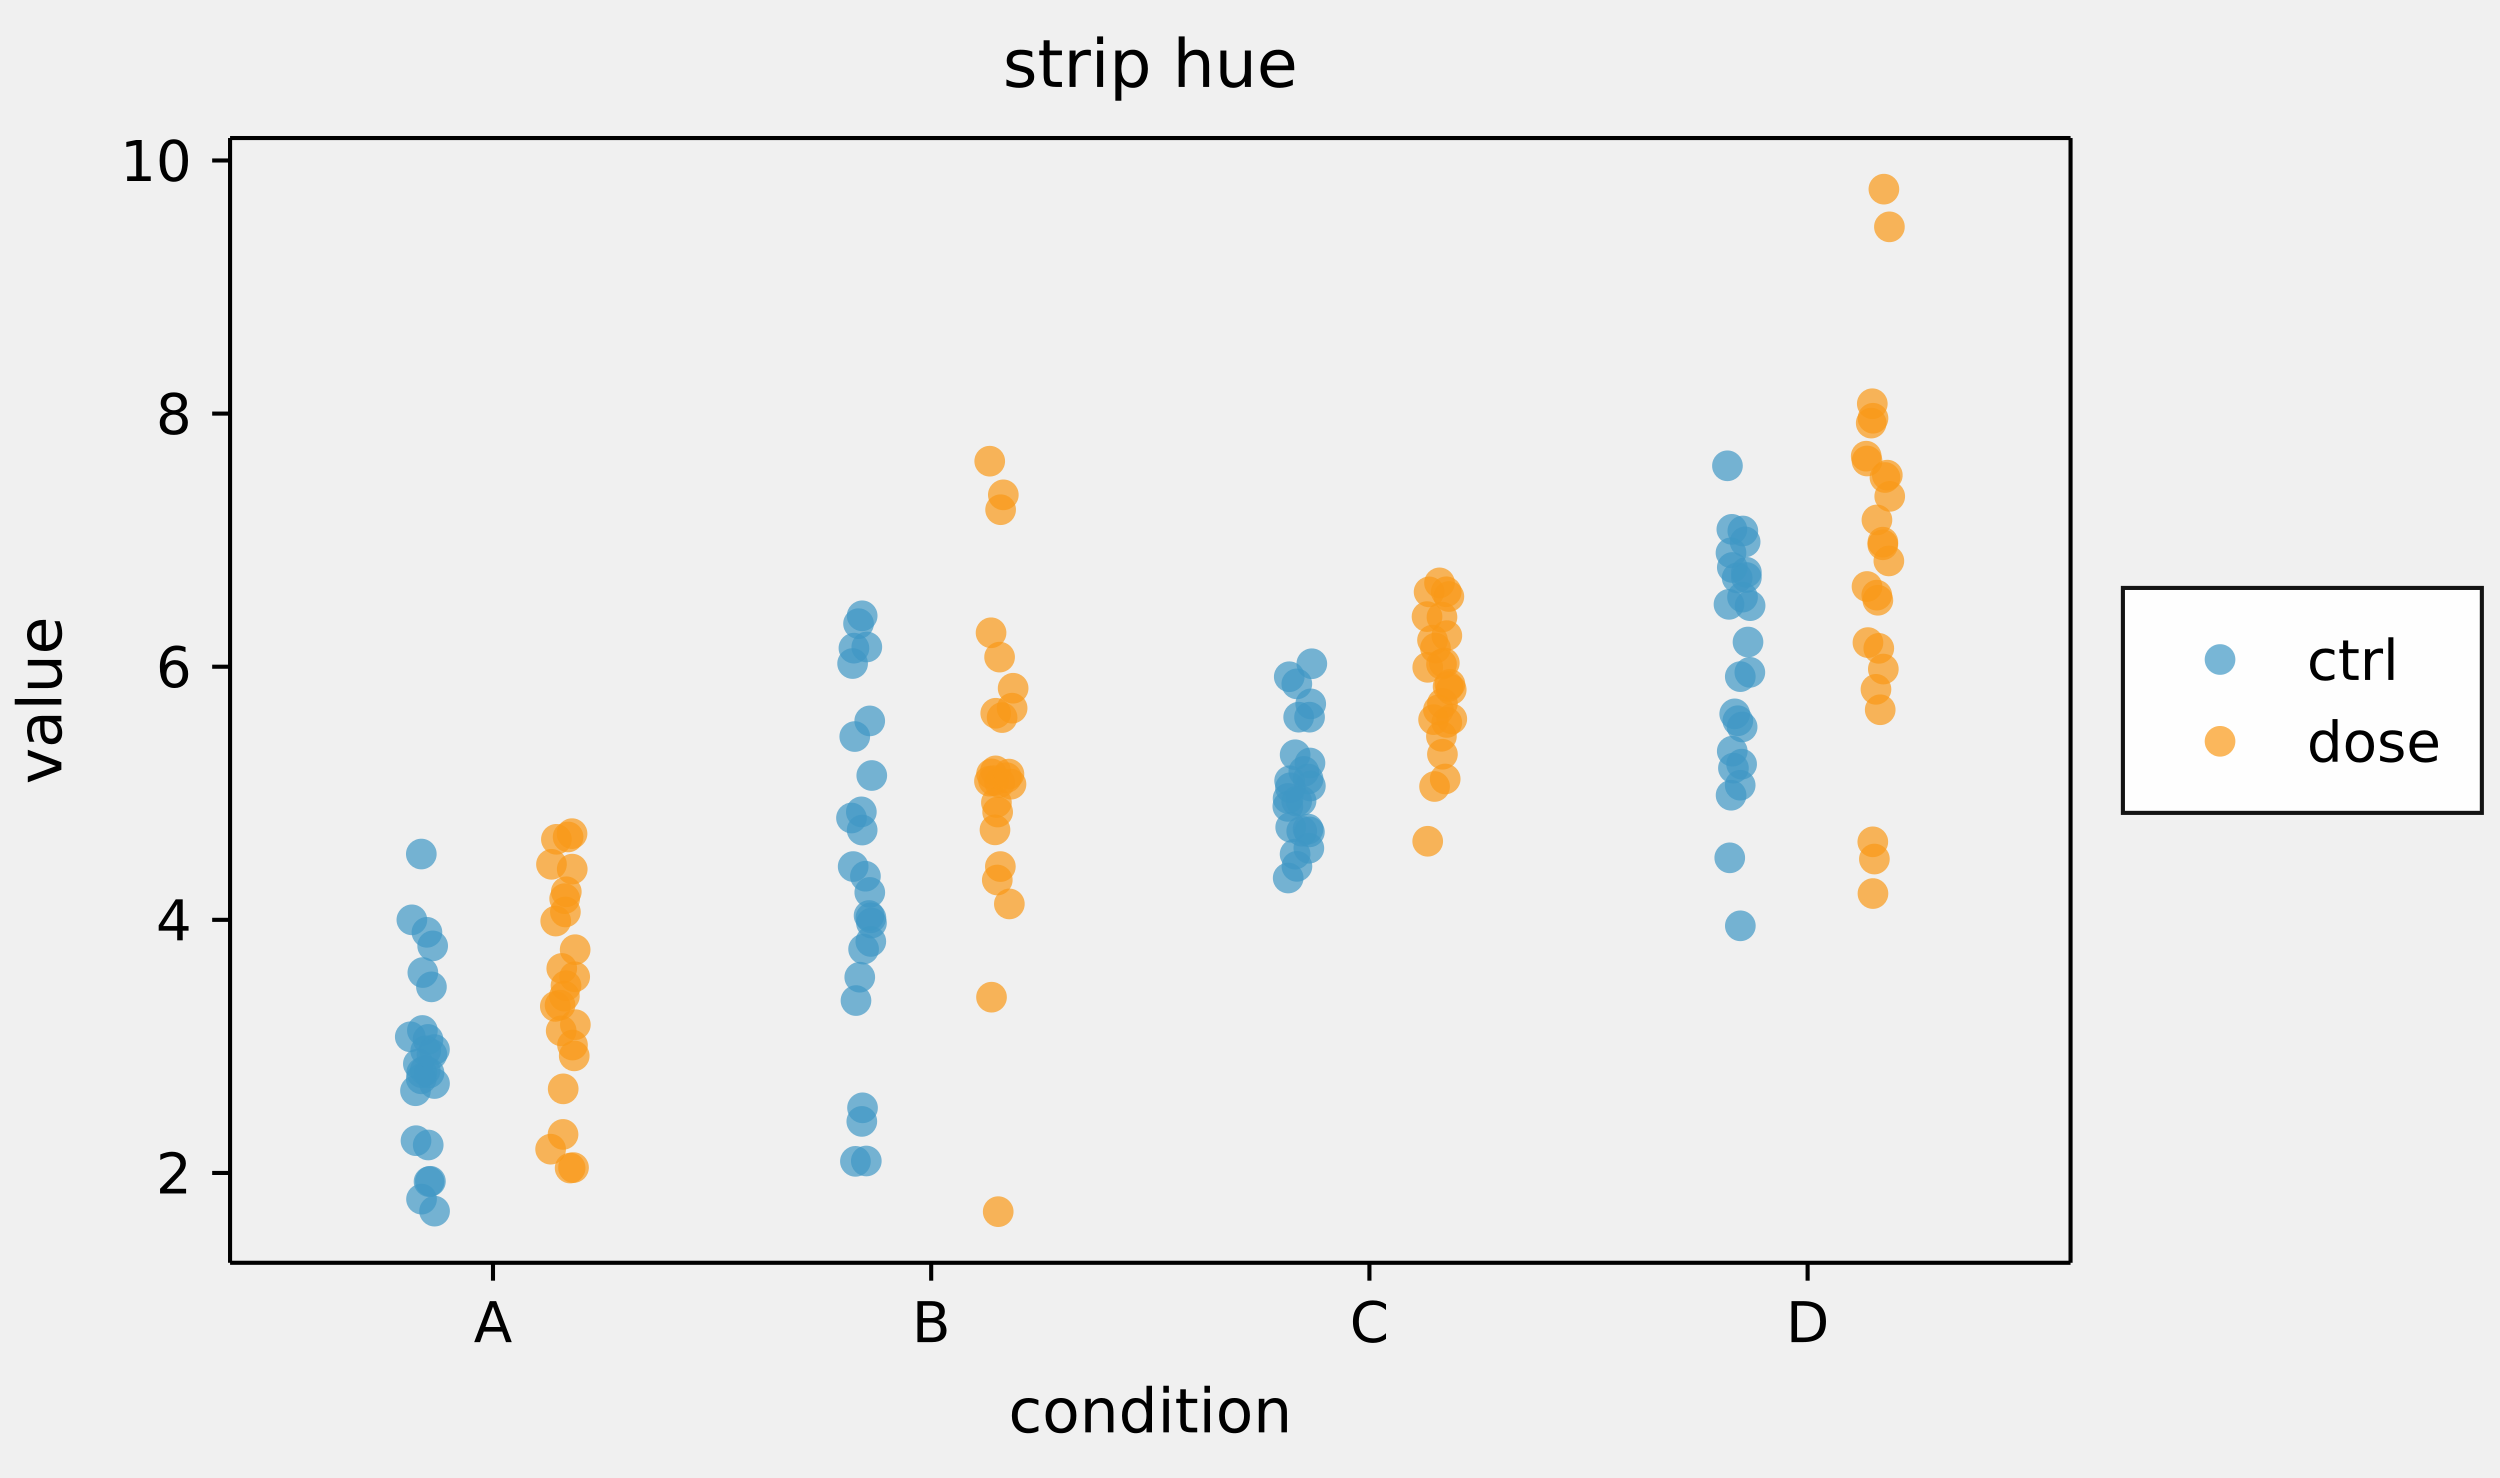
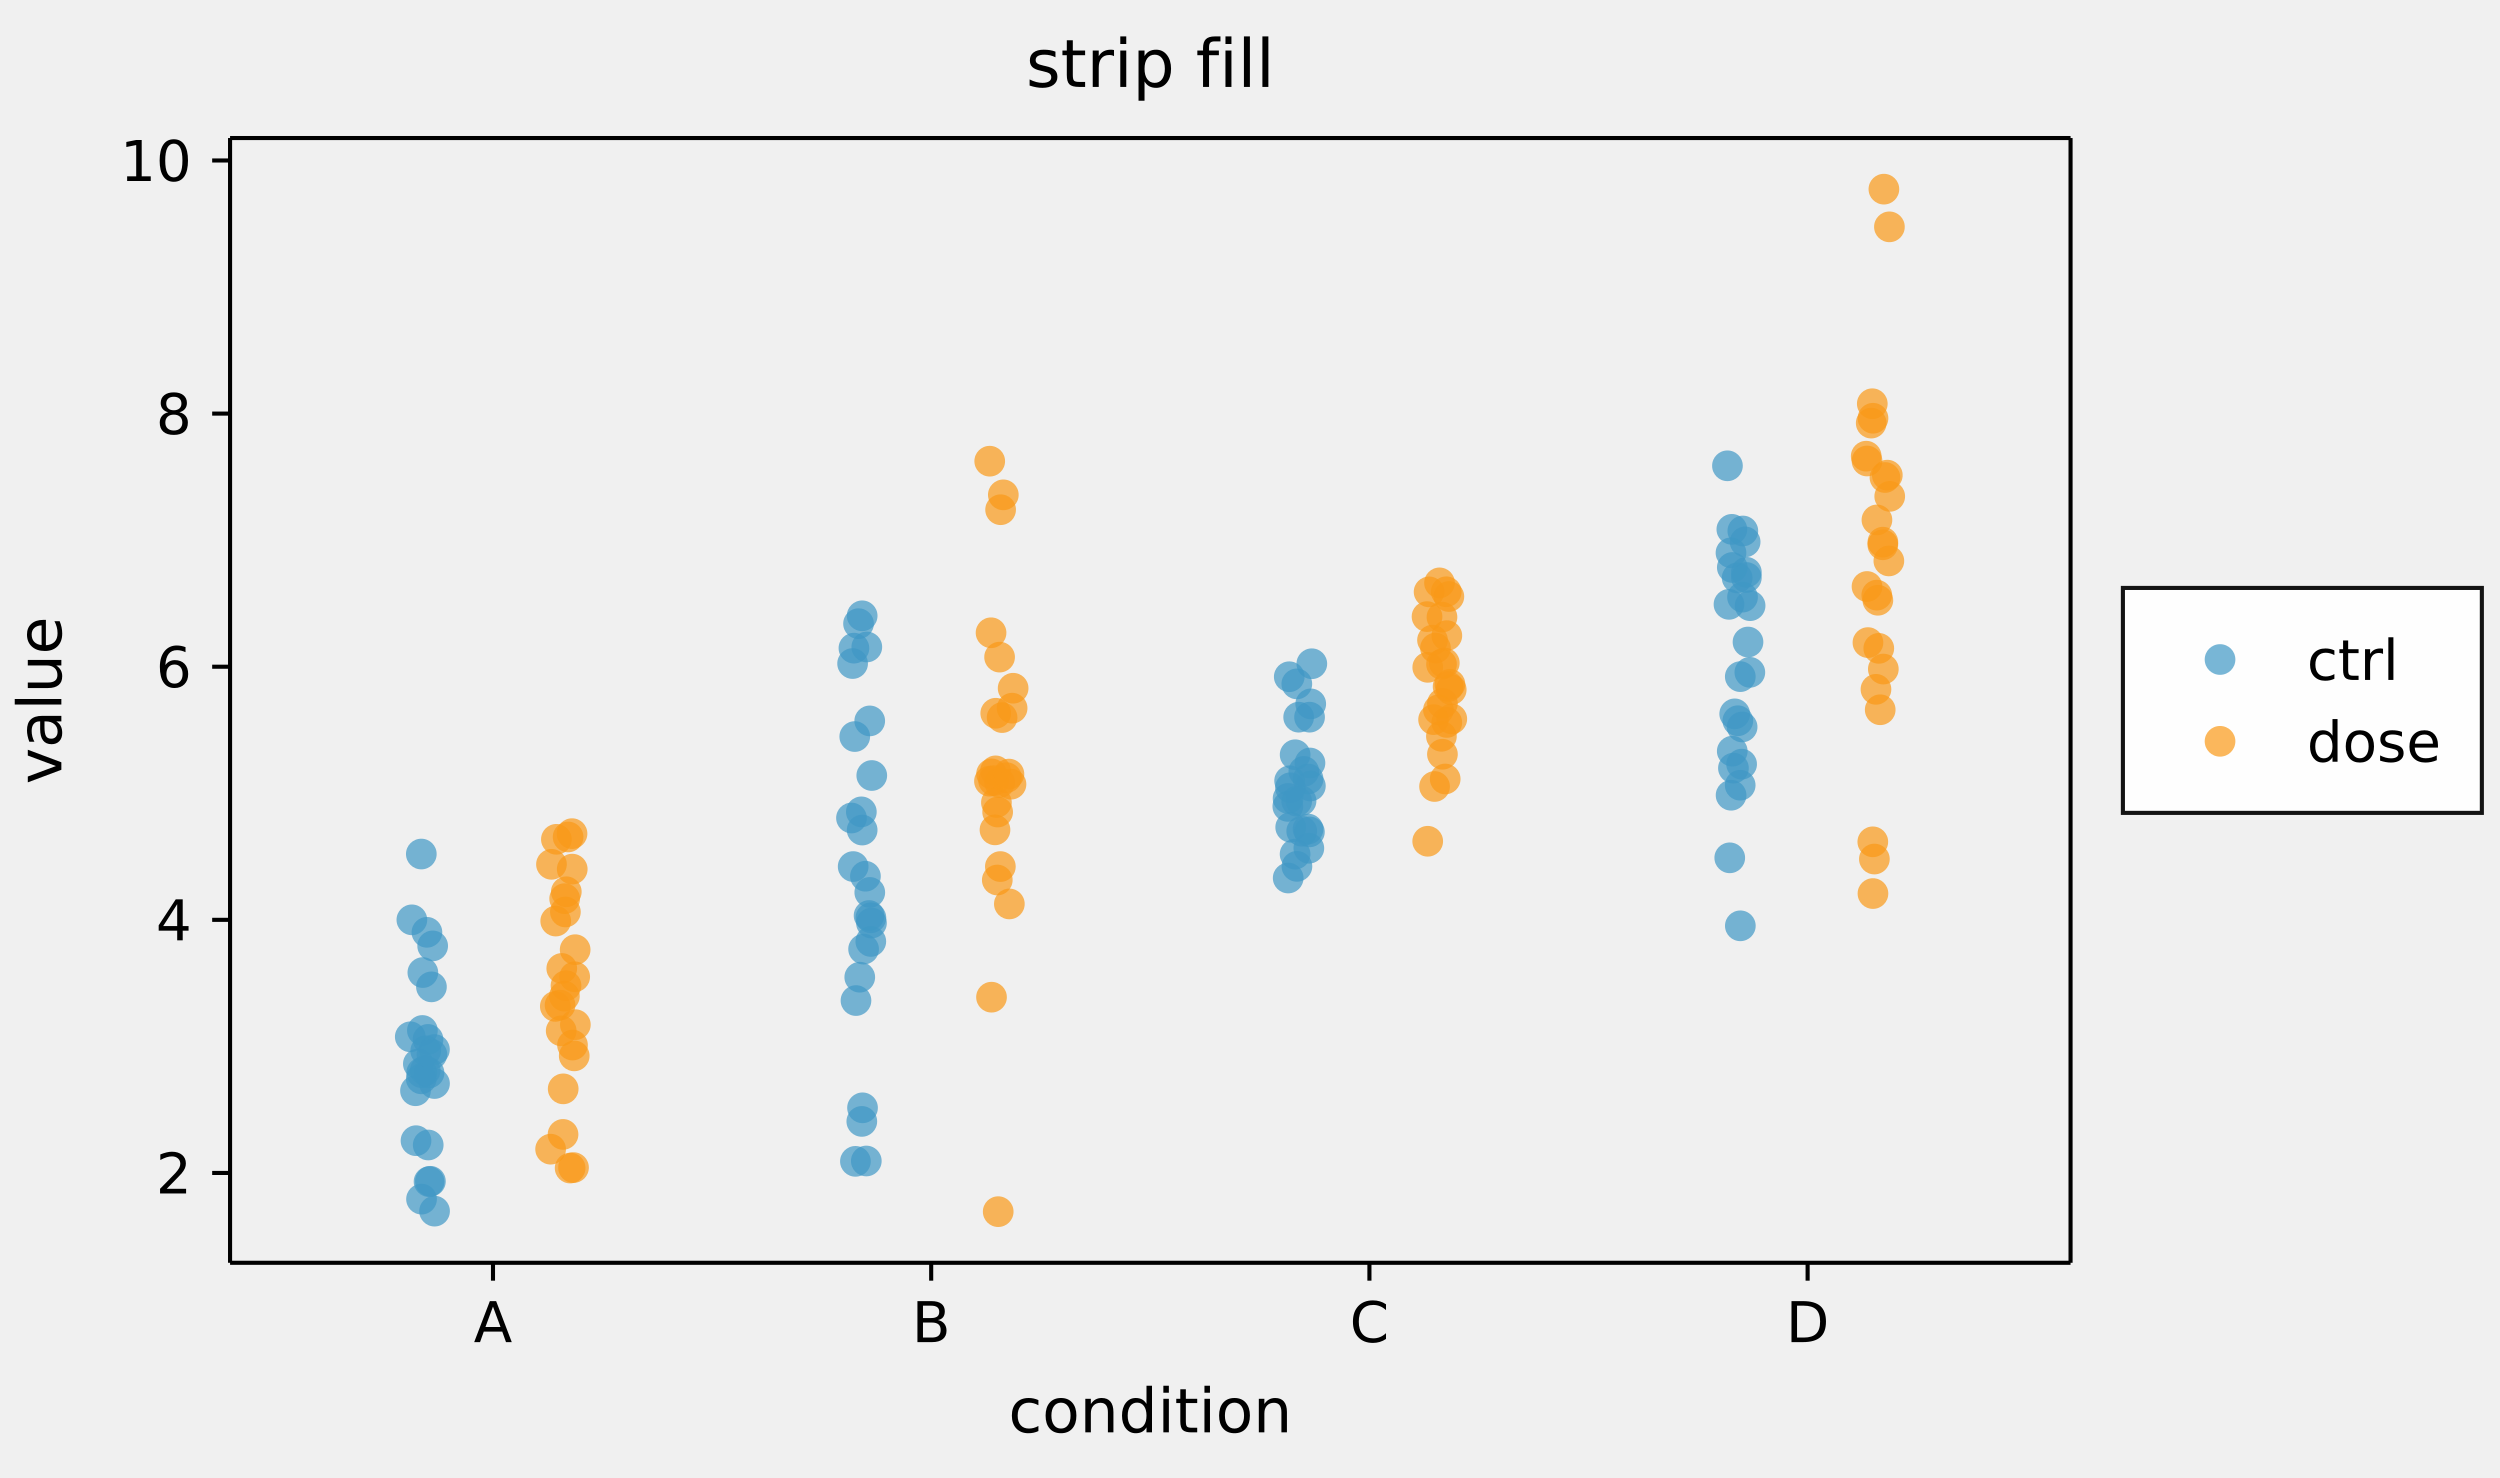
- <svg xmlns="http://www.w3.org/2000/svg" width="489" height="289" viewBox="0 0 489 289" font-family="DejaVu Sans, Bitstream Vera Sans, Verdana, Arial, sans-serif" font-size="11" style="background:#fff" data-plotlet-version="0.4.3" data-plotlet-schema="2" data-plotlet-kind="figure">
-   <g transform="translate(45,27)" data-plotlet-kind="panel" data-plotlet-title="strip hue" data-plotlet-xlabel="condition" data-plotlet-ylabel="value" data-plotlet-xscale="category" data-plotlet-yscale="linear" data-plotlet-ylim="1.29028640204,10.1774300857" data-plotlet-panel-bbox="0,0,489,289" data-plotlet-data-area="45,27,360,220">
+ <svg xmlns="http://www.w3.org/2000/svg" width="489" height="289" viewBox="0 0 489 289" font-family="DejaVu Sans, Bitstream Vera Sans, Verdana, Arial, sans-serif" font-size="11" style="background:#fff" data-plotlet-version="0.4.5" data-plotlet-schema="2" data-plotlet-kind="figure">
+   <g transform="translate(45,27)" data-plotlet-kind="panel" data-plotlet-title="strip fill" data-plotlet-xlabel="condition" data-plotlet-ylabel="value" data-plotlet-xscale="category" data-plotlet-yscale="linear" data-plotlet-ylim="1.29028640204,10.1774300857" data-plotlet-panel-bbox="0,0,489,289" data-plotlet-data-area="45,27,360,220">
    <svg x="0" y="0" width="360" height="220" overflow="hidden">
      <g class="plotlet-artist" data-plotlet-type="strip" data-plotlet-index="0" data-plotlet-color="#1f77b4">
        <circle cx="35.25" cy="175.80" r="3.00" fill="#3F97C5" opacity="0.7" />
        <circle cx="35.56" cy="152.92" r="3.00" fill="#3F97C5" opacity="0.7" />
        <circle cx="36.37" cy="196.12" r="3.00" fill="#3F97C5" opacity="0.7" />
        <circle cx="39.63" cy="158.02" r="3.00" fill="#3F97C5" opacity="0.7" />
        <circle cx="37.49" cy="182.81" r="3.00" fill="#3F97C5" opacity="0.7" />
        <circle cx="38.92" cy="182.86" r="3.00" fill="#3F97C5" opacity="0.7" />
        <circle cx="37.41" cy="140.05" r="3.00" fill="#3F97C5" opacity="0.7" />
        <circle cx="37.62" cy="174.56" r="3.00" fill="#3F97C5" opacity="0.7" />
        <circle cx="38.27" cy="178.53" r="3.00" fill="#3F97C5" opacity="0.7" />
        <circle cx="37.71" cy="163.23" r="3.00" fill="#3F97C5" opacity="0.7" />
        <circle cx="38.51" cy="155.36" r="3.00" fill="#3F97C5" opacity="0.7" />
        <circle cx="39.98" cy="178.29" r="3.00" fill="#3F97C5" opacity="0.7" />
        <circle cx="39.39" cy="166.03" r="3.00" fill="#3F97C5" opacity="0.7" />
        <circle cx="38.76" cy="196.96" r="3.00" fill="#3F97C5" opacity="0.7" />
        <circle cx="39.99" cy="184.94" r="3.00" fill="#3F97C5" opacity="0.7" />
        <circle cx="36.27" cy="186.35" r="3.00" fill="#3F97C5" opacity="0.7" />
        <circle cx="39.19" cy="204.06" r="3.00" fill="#3F97C5" opacity="0.7" />
        <circle cx="37.45" cy="207.55" r="3.00" fill="#3F97C5" opacity="0.7" />
        <circle cx="40.00" cy="209.90" r="3.00" fill="#3F97C5" opacity="0.7" />
        <circle cx="38.18" cy="182.40" r="3.00" fill="#3F97C5" opacity="0.7" />
        <circle cx="36.83" cy="181.09" r="3.00" fill="#3F97C5" opacity="0.7" />
        <circle cx="37.40" cy="184.02" r="3.00" fill="#3F97C5" opacity="0.7" />
        <circle cx="38.72" cy="176.31" r="3.00" fill="#3F97C5" opacity="0.7" />
        <circle cx="38.92" cy="204.13" r="3.00" fill="#3F97C5" opacity="0.7" />
        <circle cx="39.48" cy="179.25" r="3.00" fill="#3F97C5" opacity="0.7" />
        <circle cx="63.70" cy="153.16" r="3.00" fill="#F99917" opacity="0.7" />
        <circle cx="66.93" cy="143.00" r="3.00" fill="#F99917" opacity="0.7" />
        <circle cx="64.77" cy="174.63" r="3.00" fill="#F99917" opacity="0.7" />
        <circle cx="65.71" cy="165.79" r="3.00" fill="#F99917" opacity="0.7" />
        <circle cx="62.70" cy="197.78" r="3.00" fill="#F99917" opacity="0.7" />
        <circle cx="65.40" cy="167.85" r="3.00" fill="#F99917" opacity="0.7" />
        <circle cx="67.18" cy="201.38" r="3.00" fill="#F99917" opacity="0.7" />
        <circle cx="65.16" cy="185.98" r="3.00" fill="#F99917" opacity="0.7" />
        <circle cx="66.89" cy="136.06" r="3.00" fill="#F99917" opacity="0.7" />
        <circle cx="66.52" cy="201.47" r="3.00" fill="#F99917" opacity="0.7" />
        <circle cx="62.87" cy="142.06" r="3.00" fill="#F99917" opacity="0.7" />
        <circle cx="65.59" cy="151.38" r="3.00" fill="#F99917" opacity="0.7" />
        <circle cx="67.41" cy="164.06" r="3.00" fill="#F99917" opacity="0.7" />
        <circle cx="65.45" cy="148.78" r="3.00" fill="#F99917" opacity="0.7" />
        <circle cx="65.77" cy="147.43" r="3.00" fill="#F99917" opacity="0.7" />
        <circle cx="63.83" cy="137.17" r="3.00" fill="#F99917" opacity="0.7" />
        <circle cx="64.88" cy="162.43" r="3.00" fill="#F99917" opacity="0.7" />
        <circle cx="64.55" cy="169.60" r="3.00" fill="#F99917" opacity="0.7" />
        <circle cx="63.62" cy="169.85" r="3.00" fill="#F99917" opacity="0.7" />
        <circle cx="66.98" cy="177.41" r="3.00" fill="#F99917" opacity="0.7" />
        <circle cx="67.50" cy="158.76" r="3.00" fill="#F99917" opacity="0.7" />
        <circle cx="67.54" cy="173.43" r="3.00" fill="#F99917" opacity="0.7" />
        <circle cx="66.12" cy="136.71" r="3.00" fill="#F99917" opacity="0.7" />
        <circle cx="65.13" cy="194.89" r="3.00" fill="#F99917" opacity="0.7" />
        <circle cx="67.32" cy="179.53" r="3.00" fill="#F99917" opacity="0.7" />
        <circle cx="123.17" cy="164.14" r="3.00" fill="#3F97C5" opacity="0.7" />
        <circle cx="123.57" cy="192.35" r="3.00" fill="#3F97C5" opacity="0.7" />
        <circle cx="123.64" cy="93.45" r="3.00" fill="#3F97C5" opacity="0.7" />
        <circle cx="122.32" cy="200.16" r="3.00" fill="#3F97C5" opacity="0.7" />
        <circle cx="125.13" cy="147.56" r="3.00" fill="#3F97C5" opacity="0.7" />
        <circle cx="125.46" cy="153.55" r="3.00" fill="#3F97C5" opacity="0.7" />
        <circle cx="124.55" cy="99.55" r="3.00" fill="#3F97C5" opacity="0.7" />
        <circle cx="123.71" cy="189.69" r="3.00" fill="#3F97C5" opacity="0.7" />
        <circle cx="125.12" cy="114.01" r="3.00" fill="#3F97C5" opacity="0.7" />
        <circle cx="123.92" cy="158.65" r="3.00" fill="#3F97C5" opacity="0.7" />
        <circle cx="124.28" cy="144.39" r="3.00" fill="#3F97C5" opacity="0.7" />
        <circle cx="125.33" cy="157.15" r="3.00" fill="#3F97C5" opacity="0.7" />
        <circle cx="125.52" cy="124.69" r="3.00" fill="#3F97C5" opacity="0.7" />
        <circle cx="122.43" cy="168.71" r="3.00" fill="#3F97C5" opacity="0.7" />
        <circle cx="121.88" cy="142.50" r="3.00" fill="#3F97C5" opacity="0.7" />
        <circle cx="123.48" cy="131.80" r="3.00" fill="#3F97C5" opacity="0.7" />
        <circle cx="122.93" cy="94.99" r="3.00" fill="#3F97C5" opacity="0.7" />
        <circle cx="124.45" cy="200.09" r="3.00" fill="#3F97C5" opacity="0.7" />
        <circle cx="121.77" cy="102.79" r="3.00" fill="#3F97C5" opacity="0.7" />
        <circle cx="122.19" cy="117.07" r="3.00" fill="#3F97C5" opacity="0.7" />
        <circle cx="125.35" cy="152.52" r="3.00" fill="#3F97C5" opacity="0.7" />
        <circle cx="121.55" cy="133.00" r="3.00" fill="#3F97C5" opacity="0.7" />
        <circle cx="124.99" cy="152.08" r="3.00" fill="#3F97C5" opacity="0.7" />
        <circle cx="122.03" cy="99.78" r="3.00" fill="#3F97C5" opacity="0.7" />
        <circle cx="123.64" cy="135.36" r="3.00" fill="#3F97C5" opacity="0.7" />
        <circle cx="150.53" cy="126.08" r="3.00" fill="#F99917" opacity="0.7" />
        <circle cx="152.75" cy="126.39" r="3.00" fill="#F99917" opacity="0.7" />
        <circle cx="149.35" cy="125.69" r="3.00" fill="#F99917" opacity="0.7" />
        <circle cx="151.86" cy="125.11" r="3.00" fill="#F99917" opacity="0.7" />
        <circle cx="150.67" cy="142.50" r="3.00" fill="#F99917" opacity="0.7" />
        <circle cx="151.25" cy="69.79" r="3.00" fill="#F99917" opacity="0.7" />
        <circle cx="148.94" cy="168.05" r="3.00" fill="#F99917" opacity="0.7" />
        <circle cx="150.25" cy="210.00" r="3.00" fill="#F99917" opacity="0.7" />
        <circle cx="149.73" cy="123.78" r="3.00" fill="#F99917" opacity="0.7" />
        <circle cx="148.95" cy="124.37" r="3.00" fill="#F99917" opacity="0.7" />
        <circle cx="152.97" cy="111.52" r="3.00" fill="#F99917" opacity="0.7" />
        <circle cx="148.54" cy="125.80" r="3.00" fill="#F99917" opacity="0.7" />
        <circle cx="152.35" cy="124.41" r="3.00" fill="#F99917" opacity="0.7" />
        <circle cx="149.77" cy="112.51" r="3.00" fill="#F99917" opacity="0.7" />
        <circle cx="148.85" cy="96.77" r="3.00" fill="#F99917" opacity="0.7" />
        <circle cx="150.14" cy="131.83" r="3.00" fill="#F99917" opacity="0.7" />
        <circle cx="149.90" cy="129.97" r="3.00" fill="#F99917" opacity="0.7" />
        <circle cx="150.72" cy="72.70" r="3.00" fill="#F99917" opacity="0.7" />
        <circle cx="153.17" cy="107.62" r="3.00" fill="#F99917" opacity="0.7" />
        <circle cx="150.07" cy="145.13" r="3.00" fill="#F99917" opacity="0.7" />
        <circle cx="148.59" cy="63.21" r="3.00" fill="#F99917" opacity="0.7" />
        <circle cx="150.52" cy="101.53" r="3.00" fill="#F99917" opacity="0.7" />
        <circle cx="149.62" cy="135.32" r="3.00" fill="#F99917" opacity="0.7" />
        <circle cx="152.43" cy="149.81" r="3.00" fill="#F99917" opacity="0.7" />
        <circle cx="151.01" cy="113.36" r="3.00" fill="#F99917" opacity="0.7" />
        <circle cx="209.62" cy="135.58" r="3.00" fill="#3F97C5" opacity="0.7" />
        <circle cx="211.01" cy="138.92" r="3.00" fill="#3F97C5" opacity="0.7" />
        <circle cx="208.68" cy="142.46" r="3.00" fill="#3F97C5" opacity="0.7" />
        <circle cx="206.90" cy="130.73" r="3.00" fill="#3F97C5" opacity="0.7" />
        <circle cx="208.66" cy="106.77" r="3.00" fill="#3F97C5" opacity="0.7" />
        <circle cx="209.49" cy="129.65" r="3.00" fill="#3F97C5" opacity="0.7" />
        <circle cx="206.97" cy="144.74" r="3.00" fill="#3F97C5" opacity="0.7" />
        <circle cx="211.15" cy="113.28" r="3.00" fill="#3F97C5" opacity="0.7" />
        <circle cx="211.23" cy="122.24" r="3.00" fill="#3F97C5" opacity="0.7" />
        <circle cx="211.38" cy="110.68" r="3.00" fill="#3F97C5" opacity="0.7" />
        <circle cx="207.18" cy="105.37" r="3.00" fill="#3F97C5" opacity="0.7" />
        <circle cx="207.25" cy="125.72" r="3.00" fill="#3F97C5" opacity="0.7" />
        <circle cx="210.86" cy="125.37" r="3.00" fill="#3F97C5" opacity="0.7" />
        <circle cx="210.03" cy="123.89" r="3.00" fill="#3F97C5" opacity="0.7" />
        <circle cx="208.32" cy="140.07" r="3.00" fill="#3F97C5" opacity="0.7" />
        <circle cx="209.02" cy="113.28" r="3.00" fill="#3F97C5" opacity="0.7" />
        <circle cx="211.59" cy="102.83" r="3.00" fill="#3F97C5" opacity="0.7" />
        <circle cx="208.33" cy="120.63" r="3.00" fill="#3F97C5" opacity="0.7" />
        <circle cx="211.31" cy="126.74" r="3.00" fill="#3F97C5" opacity="0.7" />
        <circle cx="207.41" cy="127.08" r="3.00" fill="#3F97C5" opacity="0.7" />
        <circle cx="207.46" cy="134.81" r="3.00" fill="#3F97C5" opacity="0.7" />
        <circle cx="210.85" cy="135.16" r="3.00" fill="#3F97C5" opacity="0.7" />
        <circle cx="206.95" cy="129.17" r="3.00" fill="#3F97C5" opacity="0.7" />
        <circle cx="211.12" cy="135.72" r="3.00" fill="#3F97C5" opacity="0.7" />
        <circle cx="208.63" cy="129.71" r="3.00" fill="#3F97C5" opacity="0.7" />
        <circle cx="235.60" cy="126.84" r="3.00" fill="#F99917" opacity="0.7" />
        <circle cx="235.20" cy="98.21" r="3.00" fill="#F99917" opacity="0.7" />
        <circle cx="237.51" cy="102.68" r="3.00" fill="#F99917" opacity="0.7" />
        <circle cx="237.14" cy="120.53" r="3.00" fill="#F99917" opacity="0.7" />
        <circle cx="234.26" cy="137.55" r="3.00" fill="#F99917" opacity="0.7" />
        <circle cx="234.27" cy="103.53" r="3.00" fill="#F99917" opacity="0.7" />
        <circle cx="236.57" cy="87.01" r="3.00" fill="#F99917" opacity="0.7" />
        <circle cx="237.99" cy="114.31" r="3.00" fill="#F99917" opacity="0.7" />
        <circle cx="237.14" cy="110.59" r="3.00" fill="#F99917" opacity="0.7" />
        <circle cx="236.36" cy="111.85" r="3.00" fill="#F99917" opacity="0.7" />
        <circle cx="237.05" cy="93.71" r="3.00" fill="#F99917" opacity="0.7" />
        <circle cx="236.94" cy="117.02" r="3.00" fill="#F99917" opacity="0.7" />
        <circle cx="234.53" cy="88.77" r="3.00" fill="#F99917" opacity="0.7" />
        <circle cx="238.86" cy="107.91" r="3.00" fill="#F99917" opacity="0.7" />
        <circle cx="238.40" cy="89.68" r="3.00" fill="#F99917" opacity="0.7" />
        <circle cx="236.96" cy="102.93" r="3.00" fill="#F99917" opacity="0.7" />
        <circle cx="238.61" cy="106.85" r="3.00" fill="#F99917" opacity="0.7" />
        <circle cx="237.68" cy="125.37" r="3.00" fill="#F99917" opacity="0.7" />
        <circle cx="238.97" cy="113.62" r="3.00" fill="#F99917" opacity="0.7" />
        <circle cx="238.25" cy="107.29" r="3.00" fill="#F99917" opacity="0.7" />
        <circle cx="234.13" cy="93.61" r="3.00" fill="#F99917" opacity="0.7" />
        <circle cx="235.78" cy="99.77" r="3.00" fill="#F99917" opacity="0.7" />
        <circle cx="235.41" cy="113.76" r="3.00" fill="#F99917" opacity="0.7" />
        <circle cx="238.00" cy="97.33" r="3.00" fill="#F99917" opacity="0.7" />
        <circle cx="237.89" cy="88.75" r="3.00" fill="#F99917" opacity="0.7" />
        <circle cx="295.40" cy="105.35" r="3.00" fill="#3F97C5" opacity="0.7" />
        <circle cx="294.92" cy="113.98" r="3.00" fill="#3F97C5" opacity="0.7" />
        <circle cx="294.31" cy="112.63" r="3.00" fill="#3F97C5" opacity="0.7" />
        <circle cx="295.90" cy="76.86" r="3.00" fill="#3F97C5" opacity="0.7" />
        <circle cx="296.59" cy="84.94" r="3.00" fill="#3F97C5" opacity="0.7" />
        <circle cx="293.60" cy="128.55" r="3.00" fill="#3F97C5" opacity="0.7" />
        <circle cx="295.84" cy="89.80" r="3.00" fill="#3F97C5" opacity="0.7" />
        <circle cx="295.76" cy="115.19" r="3.00" fill="#3F97C5" opacity="0.7" />
        <circle cx="294.06" cy="123.25" r="3.00" fill="#3F97C5" opacity="0.7" />
        <circle cx="292.89" cy="64.11" r="3.00" fill="#3F97C5" opacity="0.7" />
        <circle cx="293.75" cy="76.54" r="3.00" fill="#3F97C5" opacity="0.7" />
        <circle cx="295.66" cy="122.47" r="3.00" fill="#3F97C5" opacity="0.7" />
        <circle cx="296.91" cy="98.58" r="3.00" fill="#3F97C5" opacity="0.7" />
        <circle cx="294.79" cy="86.04" r="3.00" fill="#3F97C5" opacity="0.7" />
        <circle cx="293.83" cy="119.93" r="3.00" fill="#3F97C5" opacity="0.7" />
        <circle cx="297.27" cy="104.51" r="3.00" fill="#3F97C5" opacity="0.7" />
        <circle cx="293.58" cy="81.13" r="3.00" fill="#3F97C5" opacity="0.7" />
        <circle cx="295.41" cy="154.09" r="3.00" fill="#3F97C5" opacity="0.7" />
        <circle cx="293.19" cy="91.21" r="3.00" fill="#3F97C5" opacity="0.7" />
        <circle cx="296.35" cy="78.99" r="3.00" fill="#3F97C5" opacity="0.7" />
        <circle cx="296.59" cy="85.96" r="3.00" fill="#3F97C5" opacity="0.7" />
        <circle cx="293.34" cy="140.79" r="3.00" fill="#3F97C5" opacity="0.7" />
        <circle cx="297.32" cy="91.47" r="3.00" fill="#3F97C5" opacity="0.7" />
        <circle cx="295.38" cy="126.59" r="3.00" fill="#3F97C5" opacity="0.7" />
        <circle cx="293.84" cy="84.00" r="3.00" fill="#3F97C5" opacity="0.7" />
        <circle cx="320.19" cy="63.17" r="3.00" fill="#F99917" opacity="0.7" />
        <circle cx="322.13" cy="74.70" r="3.00" fill="#F99917" opacity="0.7" />
        <circle cx="323.38" cy="103.87" r="3.00" fill="#F99917" opacity="0.7" />
        <circle cx="320.37" cy="98.69" r="3.00" fill="#F99917" opacity="0.7" />
        <circle cx="321.01" cy="55.76" r="3.00" fill="#F99917" opacity="0.7" />
        <circle cx="321.94" cy="107.83" r="3.00" fill="#F99917" opacity="0.7" />
        <circle cx="323.70" cy="66.40" r="3.00" fill="#F99917" opacity="0.7" />
        <circle cx="324.16" cy="65.94" r="3.00" fill="#F99917" opacity="0.7" />
        <circle cx="322.10" cy="89.41" r="3.00" fill="#F99917" opacity="0.7" />
        <circle cx="323.49" cy="10.00" r="3.00" fill="#F99917" opacity="0.7" />
        <circle cx="323.29" cy="79.05" r="3.00" fill="#F99917" opacity="0.7" />
        <circle cx="324.57" cy="17.37" r="3.00" fill="#F99917" opacity="0.7" />
        <circle cx="321.63" cy="141.03" r="3.00" fill="#F99917" opacity="0.7" />
        <circle cx="321.35" cy="147.78" r="3.00" fill="#F99917" opacity="0.7" />
        <circle cx="321.22" cy="51.97" r="3.00" fill="#F99917" opacity="0.7" />
        <circle cx="320.03" cy="62.23" r="3.00" fill="#F99917" opacity="0.7" />
        <circle cx="322.31" cy="90.41" r="3.00" fill="#F99917" opacity="0.7" />
        <circle cx="324.46" cy="82.72" r="3.00" fill="#F99917" opacity="0.7" />
        <circle cx="321.32" cy="137.66" r="3.00" fill="#F99917" opacity="0.7" />
        <circle cx="322.49" cy="99.82" r="3.00" fill="#F99917" opacity="0.7" />
        <circle cx="322.77" cy="111.83" r="3.00" fill="#F99917" opacity="0.7" />
        <circle cx="320.19" cy="87.72" r="3.00" fill="#F99917" opacity="0.7" />
        <circle cx="321.36" cy="54.81" r="3.00" fill="#F99917" opacity="0.7" />
        <circle cx="323.28" cy="79.56" r="3.00" fill="#F99917" opacity="0.7" />
        <circle cx="324.63" cy="70.09" r="3.00" fill="#F99917" opacity="0.7" />
      </g>
    </svg>
    <line x1="0" y1="0" x2="360" y2="0" stroke="#000000" stroke-width="0.8" />
    <line x1="0" y1="220" x2="360" y2="220" stroke="#000000" stroke-width="0.8" />
    <line x1="0" y1="0" x2="0" y2="220" stroke="#000000" stroke-width="0.8" />
    <line x1="360" y1="0" x2="360" y2="220" stroke="#000000" stroke-width="0.8" />
    <line x1="51.43" x2="51.43" y1="220" y2="223.5" stroke="#000000" stroke-width="0.8" />
    <path d="M51.426 228.569 49.954 232.56H52.903ZM50.814 227.5H52.044L55.1 235.519H53.972L53.241 233.462H49.627L48.896 235.519H47.752Z" fill="#000" />
    <line x1="137.14" x2="137.14" y1="220" y2="223.5" stroke="#000000" stroke-width="0.8" />
    <path d="M135.534 231.689V234.627H137.274Q138.15 234.627 138.572 234.265Q138.993 233.902 138.993 233.156Q138.993 232.404 138.572 232.047Q138.15 231.689 137.274 231.689ZM135.534 228.392V230.809H137.14Q137.935 230.809 138.324 230.51Q138.714 230.212 138.714 229.6Q138.714 228.993 138.324 228.692Q137.935 228.392 137.14 228.392ZM134.449 227.5H137.221Q138.461 227.5 139.133 228.016Q139.804 228.531 139.804 229.482Q139.804 230.218 139.46 230.653Q139.117 231.088 138.451 231.195Q139.251 231.367 139.694 231.912Q140.137 232.458 140.137 233.274Q140.137 234.348 139.407 234.934Q138.676 235.519 137.328 235.519H134.449Z" fill="#000" />
    <line x1="222.86" x2="222.86" y1="220" y2="223.5" stroke="#000000" stroke-width="0.8" />
    <path d="M226.101 228.118V229.262Q225.553 228.751 224.933 228.499Q224.313 228.247 223.614 228.247Q222.239 228.247 221.509 229.087Q220.779 229.928 220.779 231.518Q220.779 233.102 221.509 233.943Q222.239 234.783 223.614 234.783Q224.313 234.783 224.933 234.531Q225.553 234.278 226.101 233.768V234.901Q225.532 235.288 224.895 235.481Q224.259 235.675 223.55 235.675Q221.729 235.675 220.682 234.56Q219.634 233.446 219.634 231.518Q219.634 229.584 220.682 228.469Q221.729 227.355 223.55 227.355Q224.27 227.355 224.906 227.546Q225.543 227.736 226.101 228.118Z" fill="#000" />
    <line x1="308.57" x2="308.57" y1="220" y2="223.5" stroke="#000000" stroke-width="0.8" />
    <path d="M306.501 228.392V234.627H307.811Q309.471 234.627 310.242 233.875Q311.013 233.124 311.013 231.501Q311.013 229.89 310.242 229.141Q309.471 228.392 307.811 228.392ZM305.416 227.5H307.645Q309.976 227.5 311.066 228.469Q312.157 229.439 312.157 231.501Q312.157 233.575 311.061 234.547Q309.965 235.519 307.645 235.519H305.416Z" fill="#000" />
    <line x1="0" x2="-3.5" y1="202.43" y2="202.43" stroke="#000000" stroke-width="0.8" />
    <path d="M-12.388 205.528H-8.601V206.441H-13.693V205.528Q-13.075 204.888 -12.009 203.812Q-10.943 202.735 -10.669 202.423Q-10.148 201.838 -9.941 201.432Q-9.734 201.027 -9.734 200.635Q-9.734 199.995 -10.183 199.593Q-10.631 199.19 -11.351 199.19Q-11.861 199.19 -12.428 199.367Q-12.995 199.544 -13.639 199.904V198.808Q-12.984 198.545 -12.415 198.411Q-11.845 198.277 -11.373 198.277Q-10.126 198.277 -9.385 198.9Q-8.644 199.523 -8.644 200.565Q-8.644 201.059 -8.829 201.502Q-9.015 201.945 -9.503 202.547Q-9.638 202.702 -10.357 203.446Q-11.077 204.19 -12.388 205.528Z" fill="#000" />
    <line x1="0" x2="-3.5" y1="152.92" y2="152.92" stroke="#000000" stroke-width="0.8" />
    <path d="M-10.341 149.857 -13.081 154.138H-10.341ZM-10.626 148.912H-9.262V154.138H-8.118V155.04H-9.262V156.931H-10.341V155.04H-13.961V153.993Z" fill="#000" />
    <line x1="0" x2="-3.5" y1="103.41" y2="103.41" stroke="#000000" stroke-width="0.8" />
    <path d="M-10.868 102.979Q-11.598 102.979 -12.025 103.479Q-12.452 103.978 -12.452 104.848Q-12.452 105.713 -12.025 106.215Q-11.598 106.718 -10.868 106.718Q-10.137 106.718 -9.71 106.215Q-9.283 105.713 -9.283 104.848Q-9.283 103.978 -9.71 103.479Q-10.137 102.979 -10.868 102.979ZM-8.714 99.579V100.568Q-9.122 100.374 -9.538 100.272Q-9.955 100.17 -10.363 100.17Q-11.437 100.17 -12.004 100.895Q-12.57 101.62 -12.651 103.087Q-12.334 102.619 -11.856 102.37Q-11.378 102.12 -10.803 102.12Q-9.595 102.12 -8.894 102.853Q-8.193 103.586 -8.193 104.848Q-8.193 106.084 -8.923 106.83Q-9.654 107.577 -10.868 107.577Q-12.259 107.577 -12.995 106.511Q-13.73 105.445 -13.73 103.42Q-13.73 101.518 -12.828 100.388Q-11.926 99.257 -10.406 99.257Q-9.998 99.257 -9.581 99.338Q-9.165 99.418 -8.714 99.579Z" fill="#000" />
    <line x1="0" x2="-3.5" y1="53.90" y2="53.90" stroke="#000000" stroke-width="0.8" />
    <path d="M-11.002 54.103Q-11.775 54.103 -12.219 54.517Q-12.662 54.931 -12.662 55.656Q-12.662 56.381 -12.219 56.794Q-11.775 57.208 -11.002 57.208Q-10.229 57.208 -9.783 56.792Q-9.337 56.375 -9.337 55.656Q-9.337 54.931 -9.78 54.517Q-10.223 54.103 -11.002 54.103ZM-12.087 53.641Q-12.785 53.47 -13.175 52.992Q-13.564 52.514 -13.564 51.826Q-13.564 50.865 -12.879 50.306Q-12.194 49.747 -11.002 49.747Q-9.804 49.747 -9.122 50.306Q-8.44 50.865 -8.44 51.826Q-8.44 52.514 -8.829 52.992Q-9.219 53.47 -9.912 53.641Q-9.127 53.824 -8.69 54.356Q-8.252 54.888 -8.252 55.656Q-8.252 56.821 -8.964 57.444Q-9.675 58.067 -11.002 58.067Q-12.329 58.067 -13.04 57.444Q-13.752 56.821 -13.752 55.656Q-13.752 54.888 -13.312 54.356Q-12.871 53.824 -12.087 53.641ZM-12.484 51.928Q-12.484 52.551 -12.095 52.9Q-11.706 53.249 -11.002 53.249Q-10.304 53.249 -9.909 52.9Q-9.514 52.551 -9.514 51.928Q-9.514 51.305 -9.909 50.956Q-10.304 50.607 -11.002 50.607Q-11.706 50.607 -12.095 50.956Q-12.484 51.305 -12.484 51.928Z" fill="#000" />
    <line x1="0" x2="-3.5" y1="4.39" y2="4.39" stroke="#000000" stroke-width="0.8" />
    <path d="M-20.133 7.489H-18.36V1.371L-20.289 1.758V0.769L-18.371 0.383H-17.286V7.489H-15.514V8.402H-20.133ZM-11.002 1.097Q-11.84 1.097 -12.261 1.922Q-12.683 2.746 -12.683 4.4Q-12.683 6.049 -12.261 6.874Q-11.84 7.698 -11.002 7.698Q-10.159 7.698 -9.737 6.874Q-9.315 6.049 -9.315 4.4Q-9.315 2.746 -9.737 1.922Q-10.159 1.097 -11.002 1.097ZM-11.002 0.238Q-9.654 0.238 -8.942 1.304Q-8.23 2.37 -8.23 4.4Q-8.23 6.425 -8.942 7.491Q-9.654 8.558 -11.002 8.558Q-12.35 8.558 -13.062 7.491Q-13.773 6.425 -13.773 4.4Q-13.773 2.37 -13.062 1.304Q-12.35 0.238 -11.002 0.238Z" fill="#000" />
    <path d="M158.112 246.859V247.867Q157.655 247.615 157.195 247.489Q156.735 247.363 156.267 247.363Q155.218 247.363 154.638 248.028Q154.058 248.693 154.058 249.895Q154.058 251.096 154.638 251.761Q155.218 252.426 156.267 252.426Q156.735 252.426 157.195 252.3Q157.655 252.174 158.112 251.922V252.918Q157.661 253.129 157.178 253.234Q156.694 253.34 156.149 253.34Q154.667 253.34 153.794 252.408Q152.921 251.477 152.921 249.895Q152.921 248.289 153.803 247.369Q154.685 246.449 156.22 246.449Q156.718 246.449 157.192 246.552Q157.667 246.654 158.112 246.859ZM162.53 247.363Q161.663 247.363 161.159 248.04Q160.655 248.717 160.655 249.895Q160.655 251.072 161.156 251.749Q161.657 252.426 162.53 252.426Q163.392 252.426 163.896 251.746Q164.399 251.066 164.399 249.895Q164.399 248.729 163.896 248.046Q163.392 247.363 162.53 247.363ZM162.53 246.449Q163.937 246.449 164.739 247.363Q165.542 248.277 165.542 249.895Q165.542 251.506 164.739 252.423Q163.937 253.34 162.53 253.34Q161.118 253.34 160.318 252.423Q159.519 251.506 159.519 249.895Q159.519 248.277 160.318 247.363Q161.118 246.449 162.53 246.449ZM172.784 249.209V253.17H171.706V249.244Q171.706 248.312 171.343 247.85Q170.979 247.387 170.253 247.387Q169.38 247.387 168.876 247.943Q168.372 248.5 168.372 249.461V253.17H167.288V246.607H168.372V247.627Q168.759 247.035 169.283 246.742Q169.808 246.449 170.493 246.449Q171.624 246.449 172.204 247.149Q172.784 247.85 172.784 249.209ZM179.253 247.604V244.053H180.331V253.17H179.253V252.186Q178.913 252.771 178.395 253.056Q177.876 253.34 177.149 253.34Q175.96 253.34 175.213 252.391Q174.466 251.441 174.466 249.895Q174.466 248.348 175.213 247.398Q175.96 246.449 177.149 246.449Q177.876 246.449 178.395 246.733Q178.913 247.018 179.253 247.604ZM175.579 249.895Q175.579 251.084 176.068 251.761Q176.558 252.438 177.413 252.438Q178.269 252.438 178.761 251.761Q179.253 251.084 179.253 249.895Q179.253 248.705 178.761 248.028Q178.269 247.352 177.413 247.352Q176.558 247.352 176.068 248.028Q175.579 248.705 175.579 249.895ZM182.552 246.607H183.63V253.17H182.552ZM182.552 244.053H183.63V245.418H182.552ZM186.952 244.744V246.607H189.173V247.445H186.952V251.008Q186.952 251.811 187.172 252.039Q187.392 252.268 188.065 252.268H189.173V253.17H188.065Q186.817 253.17 186.343 252.704Q185.868 252.238 185.868 251.008V247.445H185.077V246.607H185.868V244.744ZM190.591 246.607H191.669V253.17H190.591ZM190.591 244.053H191.669V245.418H190.591ZM196.468 247.363Q195.601 247.363 195.097 248.04Q194.593 248.717 194.593 249.895Q194.593 251.072 195.094 251.749Q195.595 252.426 196.468 252.426Q197.329 252.426 197.833 251.746Q198.337 251.066 198.337 249.895Q198.337 248.729 197.833 248.046Q197.329 247.363 196.468 247.363ZM196.468 246.449Q197.874 246.449 198.677 247.363Q199.479 248.277 199.479 249.895Q199.479 251.506 198.677 252.423Q197.874 253.34 196.468 253.34Q195.056 253.34 194.256 252.423Q193.456 251.506 193.456 249.895Q193.456 248.277 194.256 247.363Q195.056 246.449 196.468 246.449ZM206.722 249.209V253.17H205.644V249.244Q205.644 248.312 205.28 247.85Q204.917 247.387 204.19 247.387Q203.317 247.387 202.813 247.943Q202.31 248.5 202.31 249.461V253.17H201.226V246.607H202.31V247.627Q202.696 247.035 203.221 246.742Q203.745 246.449 204.431 246.449Q205.562 246.449 206.142 247.149Q206.722 247.85 206.722 249.209Z" fill="#000" />
    <g transform="translate(-33.0,110.0) rotate(-90)">
      <path d="M-16.031 -6.562H-14.889L-12.838 -1.055L-10.787 -6.562H-9.645L-12.105 0.0H-13.57ZM-5.174 -3.299Q-6.48 -3.299 -6.984 -3.0Q-7.488 -2.701 -7.488 -1.98Q-7.488 -1.406 -7.11 -1.069Q-6.732 -0.732 -6.082 -0.732Q-5.186 -0.732 -4.644 -1.368Q-4.102 -2.004 -4.102 -3.059V-3.299ZM-3.023 -3.744V0.0H-4.102V-0.996Q-4.471 -0.398 -5.021 -0.114Q-5.572 0.17 -6.369 0.17Q-7.377 0.17 -7.972 -0.396Q-8.566 -0.961 -8.566 -1.91Q-8.566 -3.018 -7.825 -3.58Q-7.084 -4.143 -5.613 -4.143H-4.102V-4.248Q-4.102 -4.992 -4.591 -5.399Q-5.08 -5.807 -5.965 -5.807Q-6.527 -5.807 -7.061 -5.672Q-7.594 -5.537 -8.086 -5.268V-6.264Q-7.494 -6.492 -6.938 -6.606Q-6.381 -6.721 -5.854 -6.721Q-4.43 -6.721 -3.727 -5.982Q-3.023 -5.244 -3.023 -3.744ZM-0.803 -9.117H0.275V0.0H-0.803ZM2.42 -2.59V-6.562H3.498V-2.631Q3.498 -1.699 3.861 -1.233Q4.225 -0.768 4.951 -0.768Q5.824 -0.768 6.331 -1.324Q6.838 -1.881 6.838 -2.842V-6.562H7.916V0.0H6.838V-1.008Q6.445 -0.41 5.927 -0.12Q5.408 0.17 4.723 0.17Q3.592 0.17 3.006 -0.533Q2.42 -1.236 2.42 -2.59ZM5.133 -6.721ZM15.75 -3.551V-3.023H10.793Q10.863 -1.91 11.464 -1.327Q12.064 -0.744 13.137 -0.744Q13.758 -0.744 14.341 -0.896Q14.924 -1.049 15.498 -1.354V-0.334Q14.918 -0.088 14.309 0.041Q13.699 0.17 13.072 0.17Q11.502 0.17 10.585 -0.744Q9.668 -1.658 9.668 -3.217Q9.668 -4.828 10.538 -5.774Q11.408 -6.721 12.885 -6.721Q14.209 -6.721 14.979 -5.868Q15.75 -5.016 15.75 -3.551ZM14.672 -3.867Q14.66 -4.752 14.177 -5.279Q13.693 -5.807 12.896 -5.807Q11.994 -5.807 11.452 -5.297Q10.91 -4.787 10.828 -3.861Z" fill="#000" />
    </g>
-     <path d="M156.914 -16.9V-15.795Q156.418 -16.049 155.885 -16.176Q155.352 -16.303 154.781 -16.303Q153.911 -16.303 153.476 -16.037Q153.042 -15.77 153.042 -15.237Q153.042 -14.831 153.353 -14.599Q153.664 -14.367 154.603 -14.158L155.003 -14.069Q156.247 -13.802 156.771 -13.317Q157.294 -12.831 157.294 -11.961Q157.294 -10.971 156.51 -10.394Q155.727 -9.816 154.355 -9.816Q153.784 -9.816 153.165 -9.927Q152.546 -10.038 151.861 -10.26V-11.466Q152.508 -11.13 153.137 -10.962Q153.765 -10.793 154.381 -10.793Q155.206 -10.793 155.65 -11.076Q156.095 -11.358 156.095 -11.873Q156.095 -12.349 155.774 -12.603Q155.454 -12.856 154.368 -13.091L153.962 -13.187Q152.876 -13.415 152.394 -13.888Q151.912 -14.361 151.912 -15.186Q151.912 -16.189 152.623 -16.735Q153.333 -17.281 154.641 -17.281Q155.289 -17.281 155.86 -17.186Q156.431 -17.09 156.914 -16.9ZM160.31 -19.128V-17.109H162.715V-16.202H160.31V-12.342Q160.31 -11.473 160.548 -11.225Q160.786 -10.978 161.516 -10.978H162.715V-10.0H161.516Q160.164 -10.0 159.649 -10.505Q159.135 -11.009 159.135 -12.342V-16.202H158.278V-17.109H159.135V-19.128ZM168.371 -16.018Q168.174 -16.132 167.943 -16.186Q167.711 -16.24 167.432 -16.24Q166.441 -16.24 165.911 -15.595Q165.381 -14.951 165.381 -13.745V-10.0H164.207V-17.109H165.381V-16.005Q165.75 -16.652 166.34 -16.967Q166.93 -17.281 167.774 -17.281Q167.895 -17.281 168.041 -17.265Q168.187 -17.249 168.365 -17.217ZM169.596 -17.109H170.764V-10.0H169.596ZM169.596 -19.877H170.764V-18.398H169.596ZM174.338 -11.066V-7.296H173.164V-17.109H174.338V-16.03Q174.706 -16.665 175.268 -16.973Q175.83 -17.281 176.61 -17.281Q177.905 -17.281 178.715 -16.252Q179.524 -15.224 179.524 -13.548Q179.524 -11.873 178.715 -10.844Q177.905 -9.816 176.61 -9.816Q175.83 -9.816 175.268 -10.124Q174.706 -10.432 174.338 -11.066ZM178.312 -13.548Q178.312 -14.837 177.781 -15.57Q177.251 -16.303 176.325 -16.303Q175.398 -16.303 174.868 -15.57Q174.338 -14.837 174.338 -13.548Q174.338 -12.26 174.868 -11.527Q175.398 -10.793 176.325 -10.793Q177.251 -10.793 177.781 -11.527Q178.312 -12.26 178.312 -13.548ZM191.502 -14.291V-10.0H190.334V-14.253Q190.334 -15.262 189.94 -15.764Q189.547 -16.265 188.76 -16.265Q187.814 -16.265 187.268 -15.662Q186.722 -15.059 186.722 -14.018V-10.0H185.548V-19.877H186.722V-16.005Q187.141 -16.646 187.709 -16.963Q188.277 -17.281 189.02 -17.281Q190.245 -17.281 190.874 -16.522Q191.502 -15.764 191.502 -14.291ZM193.711 -12.806V-17.109H194.879V-12.85Q194.879 -11.841 195.272 -11.336Q195.666 -10.832 196.453 -10.832Q197.399 -10.832 197.948 -11.435Q198.497 -12.038 198.497 -13.079V-17.109H199.665V-10.0H198.497V-11.092Q198.072 -10.444 197.51 -10.13Q196.948 -9.816 196.206 -9.816Q194.98 -9.816 194.346 -10.578Q193.711 -11.339 193.711 -12.806ZM196.65 -17.281ZM208.152 -13.847V-13.275H202.782Q202.858 -12.069 203.509 -11.438Q204.159 -10.806 205.321 -10.806Q205.994 -10.806 206.625 -10.971Q207.257 -11.136 207.879 -11.466V-10.362Q207.25 -10.095 206.59 -9.956Q205.93 -9.816 205.251 -9.816Q203.55 -9.816 202.556 -10.806Q201.563 -11.796 201.563 -13.485Q201.563 -15.23 202.506 -16.256Q203.448 -17.281 205.048 -17.281Q206.482 -17.281 207.317 -16.357Q208.152 -15.434 208.152 -13.847ZM206.984 -14.189Q206.971 -15.148 206.448 -15.719Q205.924 -16.291 205.061 -16.291Q204.083 -16.291 203.496 -15.738Q202.909 -15.186 202.82 -14.183Z" fill="#000" />
+     <path d="M161.446 -16.9V-15.795Q160.951 -16.049 160.417 -16.176Q159.884 -16.303 159.313 -16.303Q158.443 -16.303 158.009 -16.037Q157.574 -15.77 157.574 -15.237Q157.574 -14.831 157.885 -14.599Q158.196 -14.367 159.135 -14.158L159.535 -14.069Q160.779 -13.802 161.303 -13.317Q161.827 -12.831 161.827 -11.961Q161.827 -10.971 161.043 -10.394Q160.259 -9.816 158.888 -9.816Q158.316 -9.816 157.698 -9.927Q157.079 -10.038 156.393 -10.26V-11.466Q157.041 -11.13 157.669 -10.962Q158.297 -10.793 158.913 -10.793Q159.738 -10.793 160.183 -11.076Q160.627 -11.358 160.627 -11.873Q160.627 -12.349 160.306 -12.603Q159.986 -12.856 158.9 -13.091L158.494 -13.187Q157.409 -13.415 156.926 -13.888Q156.444 -14.361 156.444 -15.186Q156.444 -16.189 157.155 -16.735Q157.866 -17.281 159.173 -17.281Q159.821 -17.281 160.392 -17.186Q160.963 -17.09 161.446 -16.9ZM164.842 -19.128V-17.109H167.248V-16.202H164.842V-12.342Q164.842 -11.473 165.08 -11.225Q165.318 -10.978 166.048 -10.978H167.248V-10.0H166.048Q164.696 -10.0 164.182 -10.505Q163.667 -11.009 163.667 -12.342V-16.202H162.811V-17.109H163.667V-19.128ZM172.903 -16.018Q172.707 -16.132 172.475 -16.186Q172.243 -16.24 171.964 -16.24Q170.974 -16.24 170.444 -15.595Q169.914 -14.951 169.914 -13.745V-10.0H168.739V-17.109H169.914V-16.005Q170.282 -16.652 170.872 -16.967Q171.462 -17.281 172.307 -17.281Q172.427 -17.281 172.573 -17.265Q172.719 -17.249 172.897 -17.217ZM174.128 -17.109H175.296V-10.0H174.128ZM174.128 -19.877H175.296V-18.398H174.128ZM178.87 -11.066V-7.296H177.696V-17.109H178.87V-16.03Q179.238 -16.665 179.8 -16.973Q180.362 -17.281 181.143 -17.281Q182.438 -17.281 183.247 -16.252Q184.056 -15.224 184.056 -13.548Q184.056 -11.873 183.247 -10.844Q182.438 -9.816 181.143 -9.816Q180.362 -9.816 179.8 -10.124Q179.238 -10.432 178.87 -11.066ZM182.844 -13.548Q182.844 -14.837 182.314 -15.57Q181.784 -16.303 180.857 -16.303Q179.93 -16.303 179.4 -15.57Q178.87 -14.837 178.87 -13.548Q178.87 -12.26 179.4 -11.527Q179.93 -10.793 180.857 -10.793Q181.784 -10.793 182.314 -11.527Q182.844 -12.26 182.844 -13.548ZM193.724 -19.877V-18.906H192.606Q191.978 -18.906 191.734 -18.652Q191.489 -18.398 191.489 -17.738V-17.109H193.413V-16.202H191.489V-10.0H190.315V-16.202H189.198V-17.109H190.315V-17.604Q190.315 -18.792 190.867 -19.334Q191.419 -19.877 192.619 -19.877ZM194.701 -17.109H195.869V-10.0H194.701ZM194.701 -19.877H195.869V-18.398H194.701ZM198.313 -19.877H199.481V-10.0H198.313ZM201.925 -19.877H203.093V-10.0H201.925Z" fill="#000" />
    <g transform="translate(370.24,88.00)">
      <rect x="0" y="0" width="70.21" height="44" fill="#ffffff" stroke="#000000" stroke-width="0.8" opacity="0.92" />
      <circle cx="19.00" cy="14.00" r="3.00" fill="#3F97C5" opacity="0.7" />
      <path d="M41.366 12.215V13.139Q40.947 12.908 40.525 12.793Q40.104 12.677 39.674 12.677Q38.712 12.677 38.181 13.287Q37.649 13.896 37.649 14.998Q37.649 16.099 38.181 16.708Q38.712 17.318 39.674 17.318Q40.104 17.318 40.525 17.202Q40.947 17.087 41.366 16.856V17.769Q40.952 17.962 40.509 18.059Q40.066 18.156 39.566 18.156Q38.208 18.156 37.407 17.302Q36.607 16.448 36.607 14.998Q36.607 13.526 37.415 12.683Q38.224 11.839 39.631 11.839Q40.087 11.839 40.522 11.933Q40.958 12.027 41.366 12.215ZM44.062 10.276V11.984H46.098V12.752H44.062V16.018Q44.062 16.754 44.263 16.963Q44.465 17.173 45.083 17.173H46.098V18.0H45.083Q43.938 18.0 43.503 17.573Q43.068 17.146 43.068 16.018V12.752H42.343V11.984H43.068V10.276ZM50.883 12.908Q50.717 12.812 50.521 12.766Q50.325 12.72 50.088 12.72Q49.25 12.72 48.802 13.265Q48.354 13.811 48.354 14.831V18.0H47.36V11.984H48.354V12.919Q48.665 12.371 49.165 12.105Q49.664 11.839 50.378 11.839Q50.48 11.839 50.604 11.853Q50.728 11.866 50.878 11.893ZM51.92 9.643H52.908V18.0H51.92Z" fill="#000" />
      <circle cx="19.00" cy="30.00" r="3.00" fill="#F99917" opacity="0.7" />
      <path d="M40.995 28.897V25.643H41.983V34.0H40.995V33.098Q40.684 33.635 40.208 33.895Q39.733 34.156 39.067 34.156Q37.977 34.156 37.292 33.286Q36.607 32.416 36.607 30.998Q36.607 29.58 37.292 28.709Q37.977 27.839 39.067 27.839Q39.733 27.839 40.208 28.1Q40.684 28.36 40.995 28.897ZM37.627 30.998Q37.627 32.088 38.076 32.708Q38.524 33.329 39.309 33.329Q40.093 33.329 40.544 32.708Q40.995 32.088 40.995 30.998Q40.995 29.907 40.544 29.287Q40.093 28.667 39.309 28.667Q38.524 28.667 38.076 29.287Q37.627 29.907 37.627 30.998ZM46.35 28.677Q45.555 28.677 45.093 29.298Q44.631 29.918 44.631 30.998Q44.631 32.077 45.091 32.698Q45.55 33.318 46.35 33.318Q47.14 33.318 47.602 32.695Q48.063 32.072 48.063 30.998Q48.063 29.929 47.602 29.303Q47.14 28.677 46.35 28.677ZM46.35 27.839Q47.639 27.839 48.375 28.677Q49.111 29.515 49.111 30.998Q49.111 32.475 48.375 33.315Q47.639 34.156 46.35 34.156Q45.056 34.156 44.323 33.315Q43.589 32.475 43.589 30.998Q43.589 29.515 44.323 28.677Q45.056 27.839 46.35 27.839ZM54.584 28.162V29.096Q54.165 28.881 53.714 28.774Q53.263 28.667 52.779 28.667Q52.043 28.667 51.676 28.892Q51.308 29.118 51.308 29.569Q51.308 29.913 51.571 30.109Q51.834 30.305 52.629 30.482L52.967 30.557Q54.02 30.783 54.463 31.194Q54.906 31.604 54.906 32.34Q54.906 33.178 54.243 33.667Q53.58 34.156 52.419 34.156Q51.936 34.156 51.412 34.062Q50.889 33.968 50.309 33.78V32.759Q50.856 33.044 51.388 33.186Q51.92 33.329 52.441 33.329Q53.139 33.329 53.515 33.09Q53.891 32.851 53.891 32.416Q53.891 32.013 53.62 31.798Q53.349 31.583 52.43 31.384L52.086 31.304Q51.168 31.11 50.76 30.71Q50.352 30.31 50.352 29.612Q50.352 28.763 50.953 28.301Q51.555 27.839 52.661 27.839Q53.209 27.839 53.692 27.92Q54.176 28 54.584 28.162ZM61.625 30.745V31.229H57.082Q57.146 32.249 57.697 32.783Q58.247 33.318 59.23 33.318Q59.799 33.318 60.334 33.178Q60.868 33.039 61.395 32.759V33.694Q60.863 33.919 60.304 34.038Q59.746 34.156 59.171 34.156Q57.731 34.156 56.891 33.318Q56.05 32.48 56.05 31.051Q56.05 29.574 56.848 28.707Q57.646 27.839 58.999 27.839Q60.213 27.839 60.919 28.621Q61.625 29.402 61.625 30.745ZM60.637 30.455Q60.626 29.644 60.183 29.161Q59.74 28.677 59.01 28.677Q58.183 28.677 57.686 29.145Q57.189 29.612 57.114 30.46Z" fill="#000" />
    </g>
  </g>
</svg>
